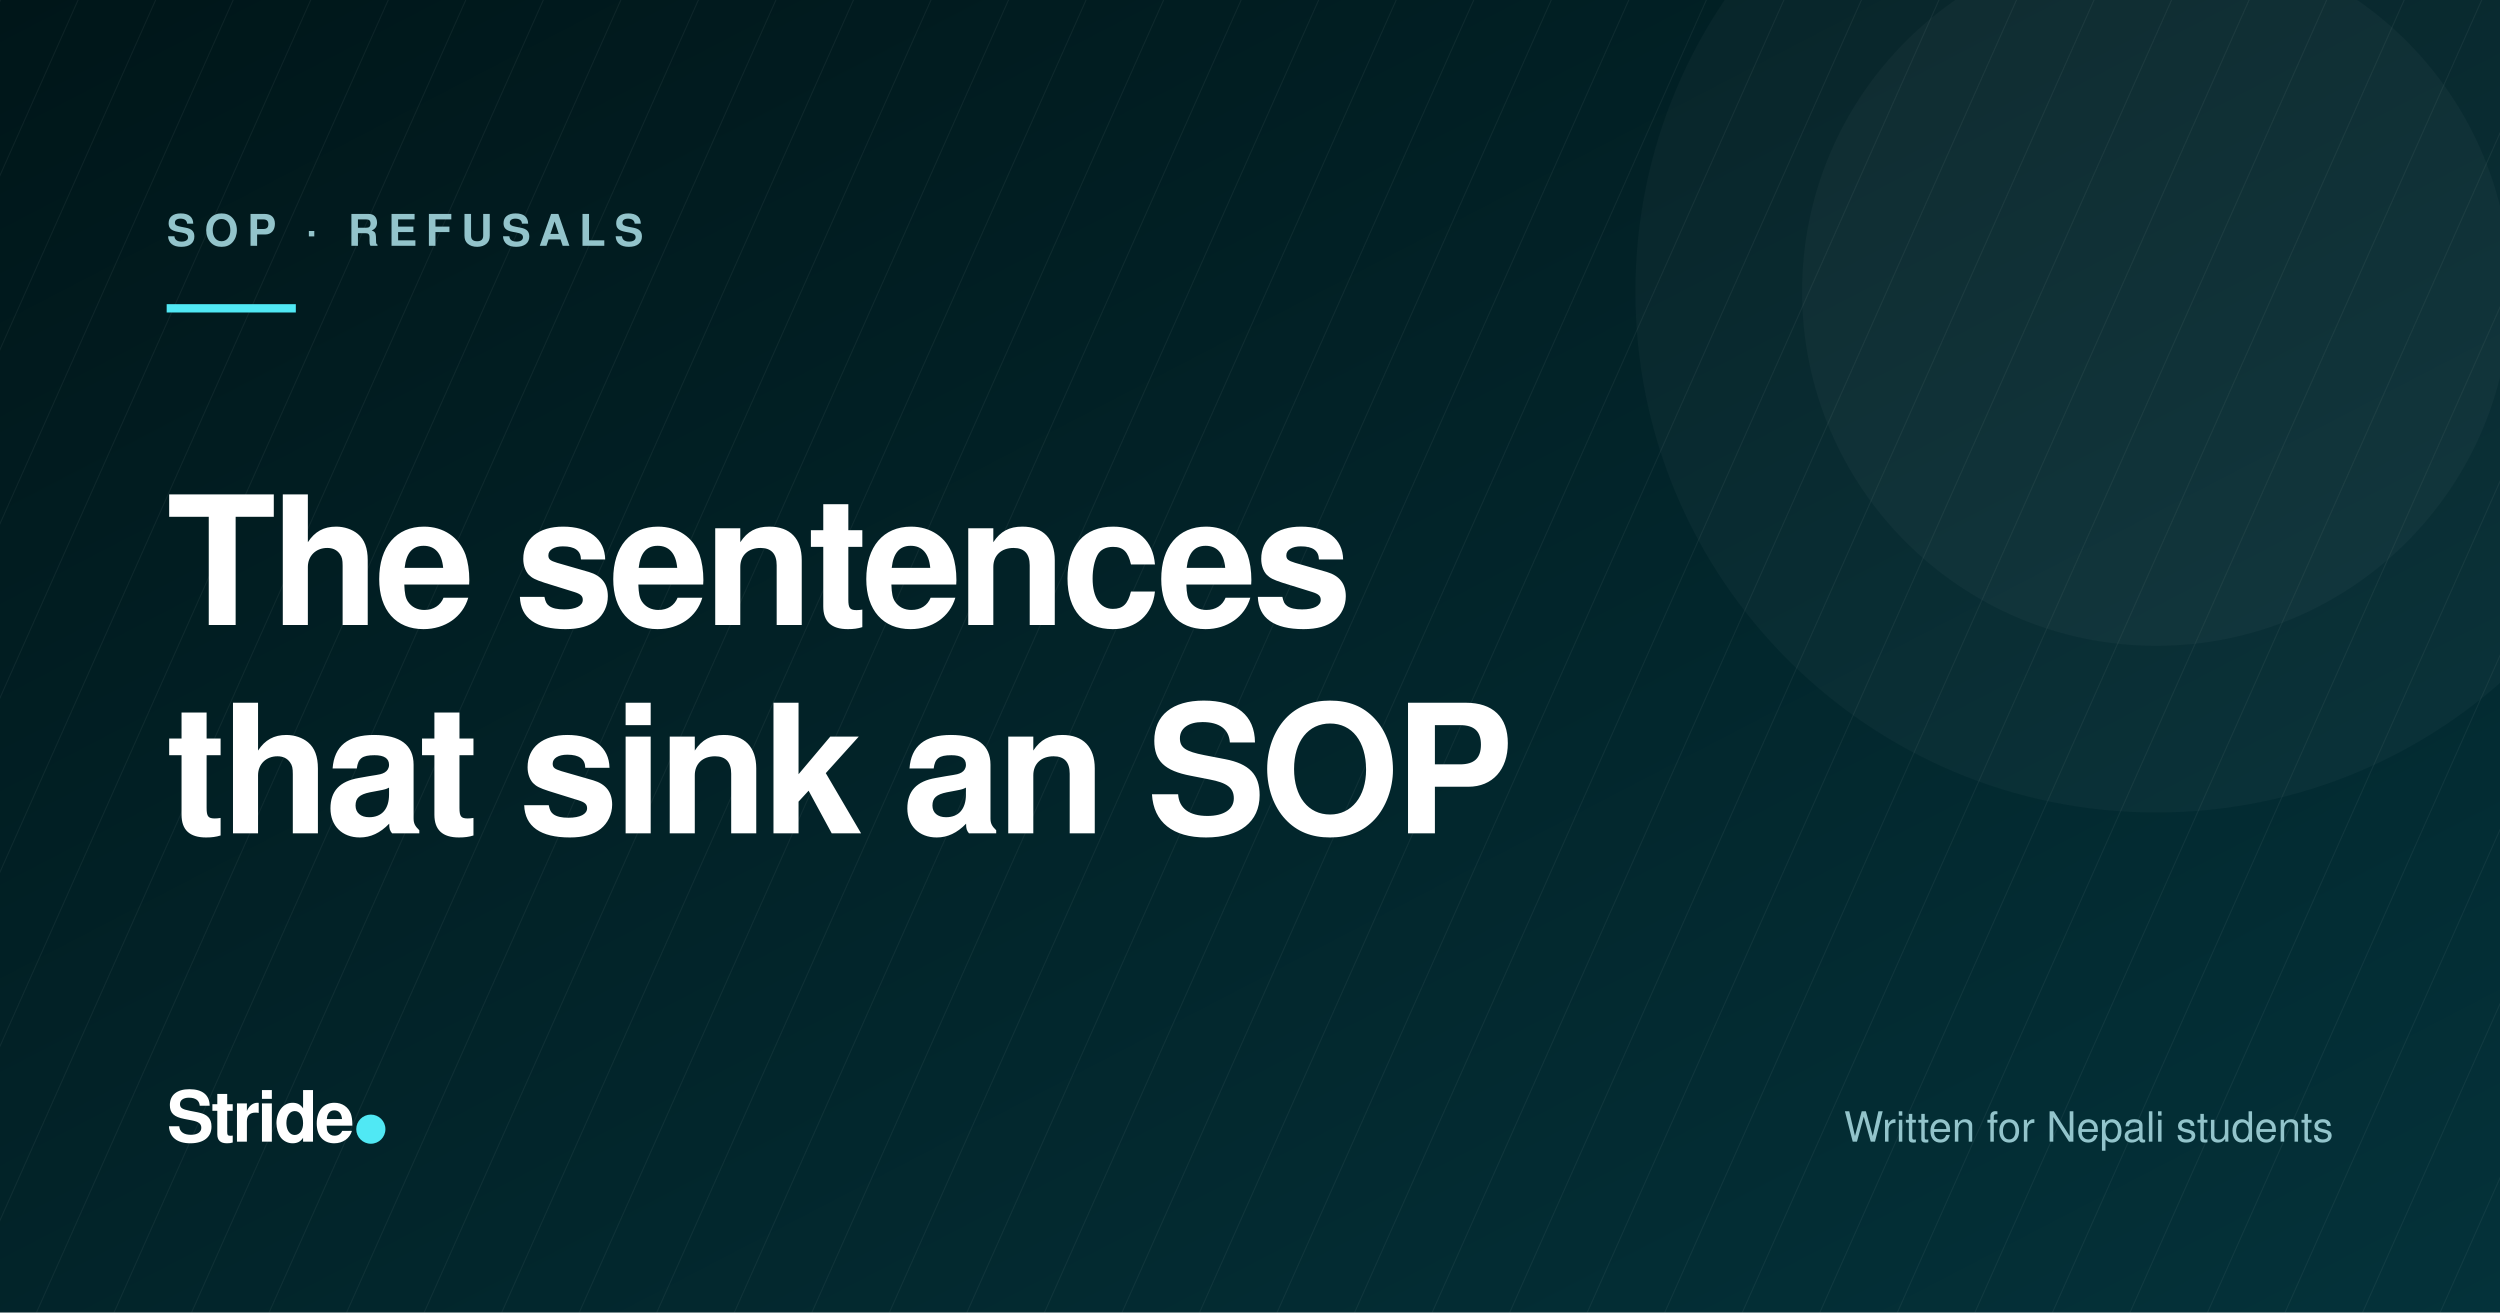
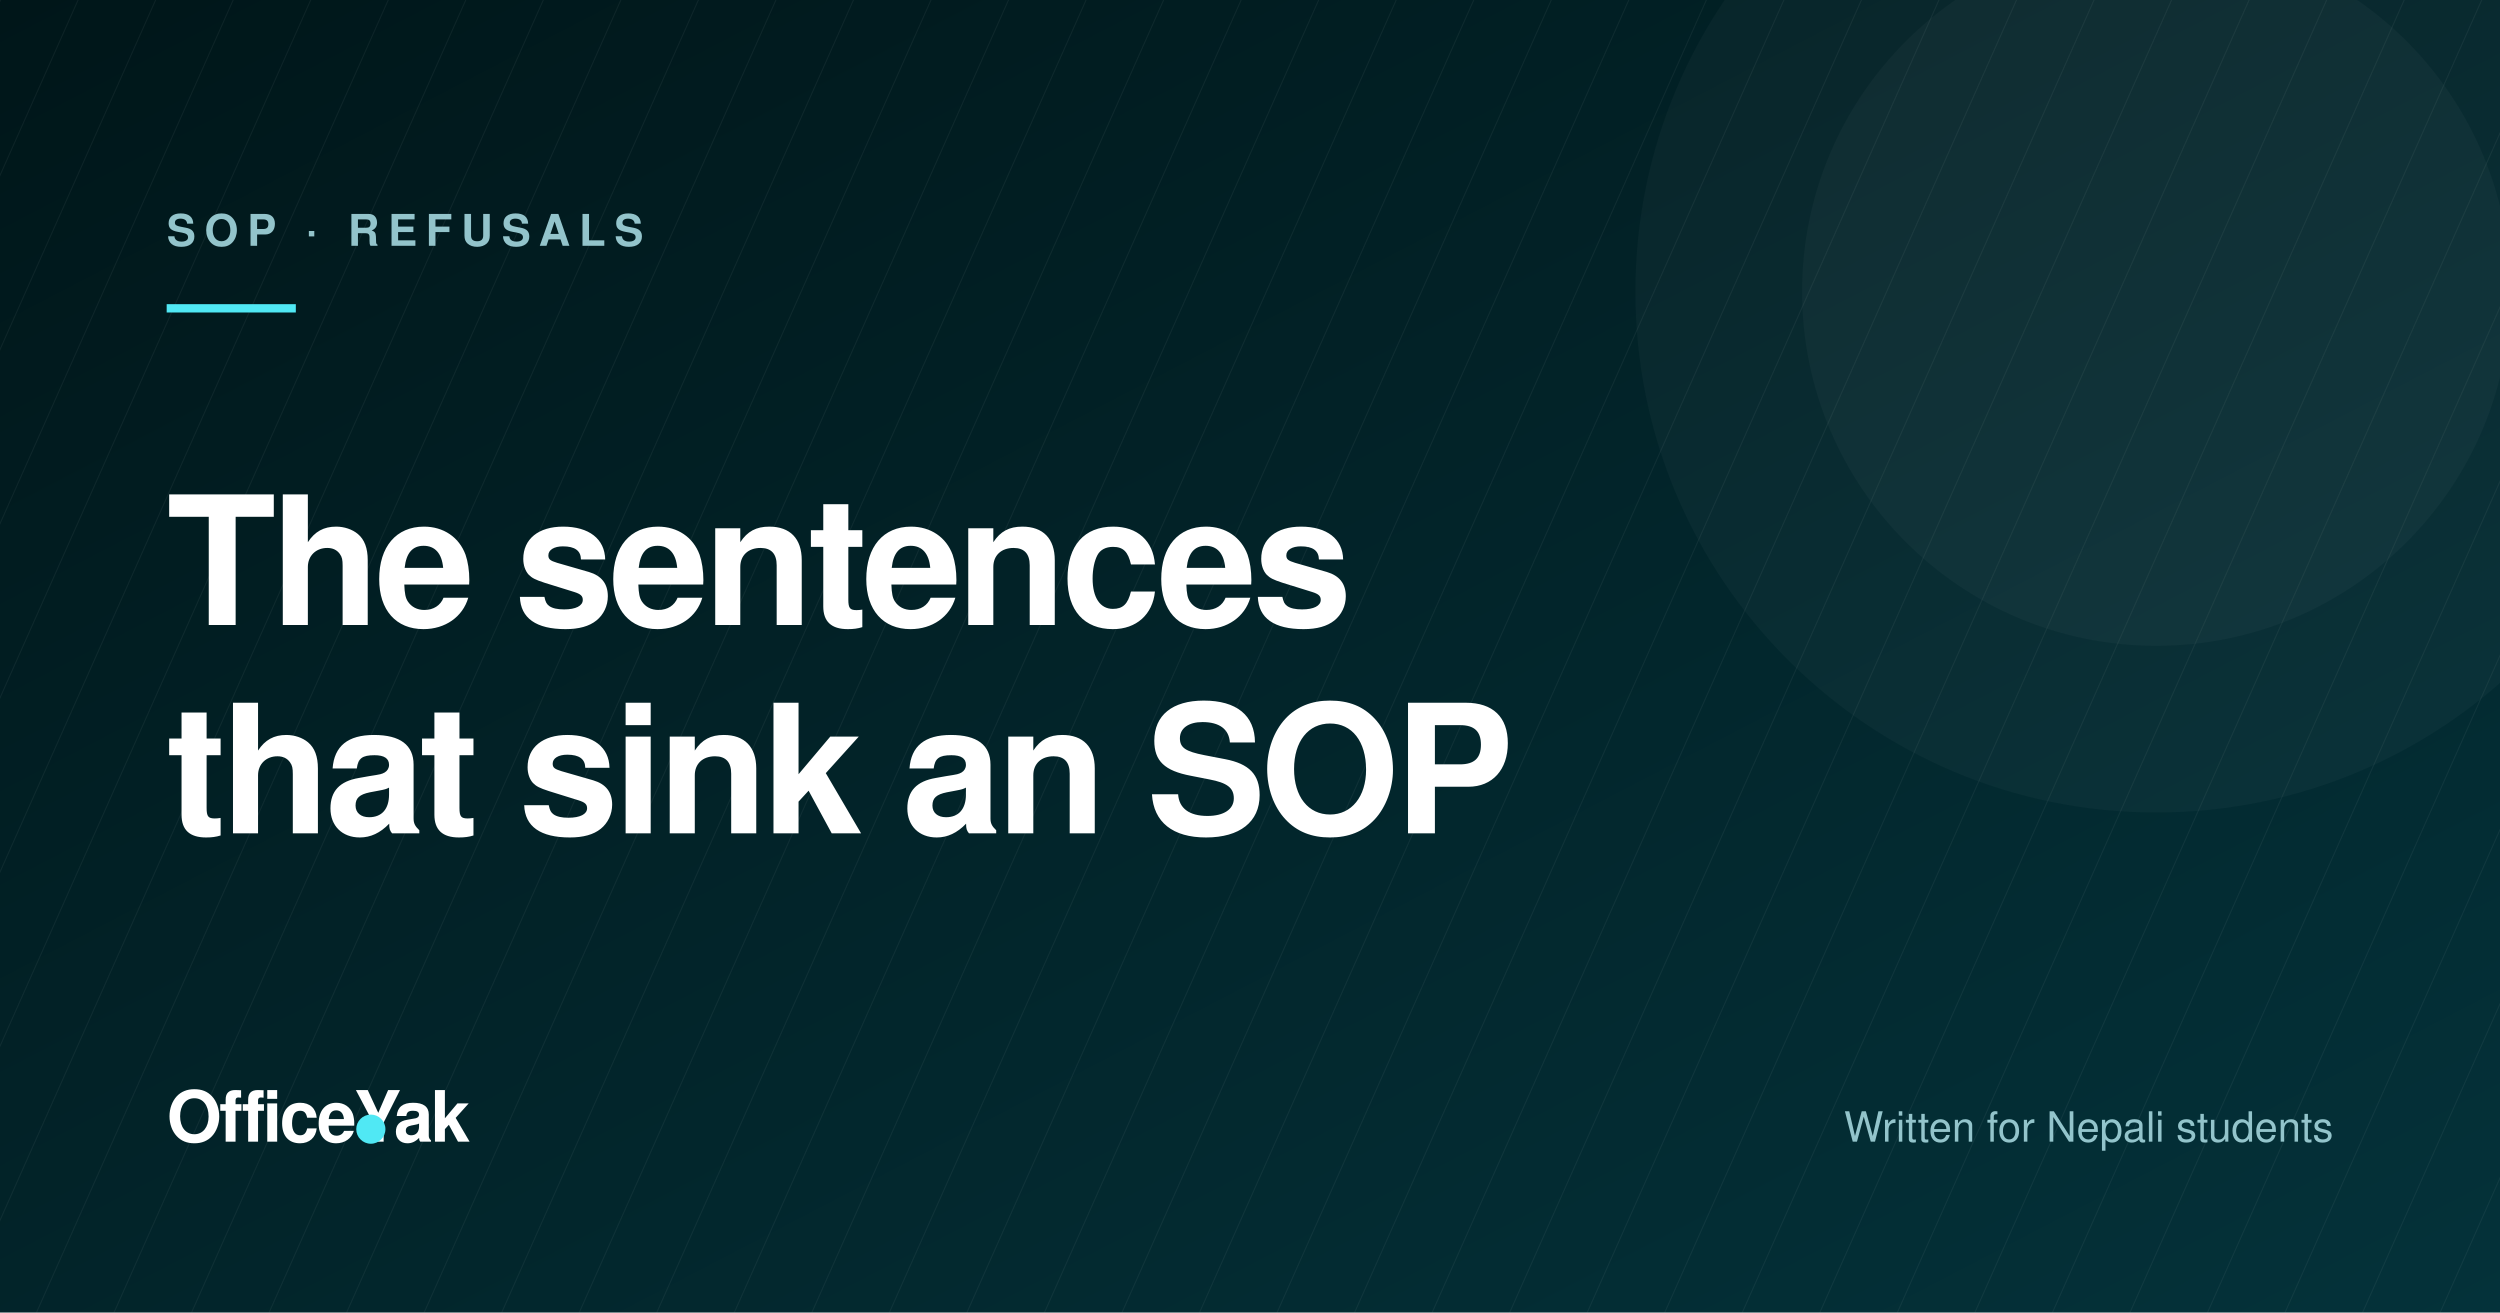
<svg xmlns="http://www.w3.org/2000/svg" width="1200" height="630" viewBox="0 0 1200 630" role="img" aria-label="The sentences that sink an SOP">
  <defs>
    <linearGradient id="g" x1="0" y1="0" x2="1" y2="1">
      <stop offset="0%" stop-color="#001619" />
      <stop offset="100%" stop-color="#04323A" />
    </linearGradient>
    <pattern id="rule" width="34" height="34" patternUnits="userSpaceOnUse" patternTransform="rotate(24)">
      <line x1="0" y1="0" x2="0" y2="34" stroke="#FFFFFF" stroke-opacity="0.05" stroke-width="1" />
    </pattern>
  </defs>
  <rect width="1200" height="630" fill="url(#g)" />
  <rect width="1200" height="630" fill="url(#rule)" />
  <circle cx="1035" cy="140" r="250" fill="#FFFFFF" fill-opacity="0.03" />
  <circle cx="1035" cy="140" r="170" fill="#FFFFFF" fill-opacity="0.03" />
  <g font-family="Archivo, Helvetica Neue, Helvetica, Arial, sans-serif">
    <text x="80" y="118" fill="#93C4CB" font-size="21" font-weight="600" letter-spacing="4.2">SOP · REFUSALS</text>
    <rect x="80" y="146" width="62" height="4" fill="#50E8F4" />
    <text x="80" y="300" fill="#FFFFFF" font-size="86" font-weight="700" letter-spacing="-2.4">The sentences</text>
    <text x="80" y="400" fill="#FFFFFF" font-size="86" font-weight="700" letter-spacing="-2.4">that sink an SOP</text>
    <g transform="translate(80, 548)">
-       <text x="0" y="0" fill="#FFFFFF" font-size="34" font-weight="700" letter-spacing="-1.2">Stride</text>
+       <text x="0" y="0" fill="#FFFFFF" font-size="34" font-weight="700" letter-spacing="-1.2">OfficeYak</text>
      <circle cx="98" cy="-6" r="7" fill="#50E8F4" />
    </g>
    <text x="1120" y="548" fill="#93C4CB" font-size="20" font-weight="500" text-anchor="end">Written for Nepali students</text>
  </g>
</svg>
